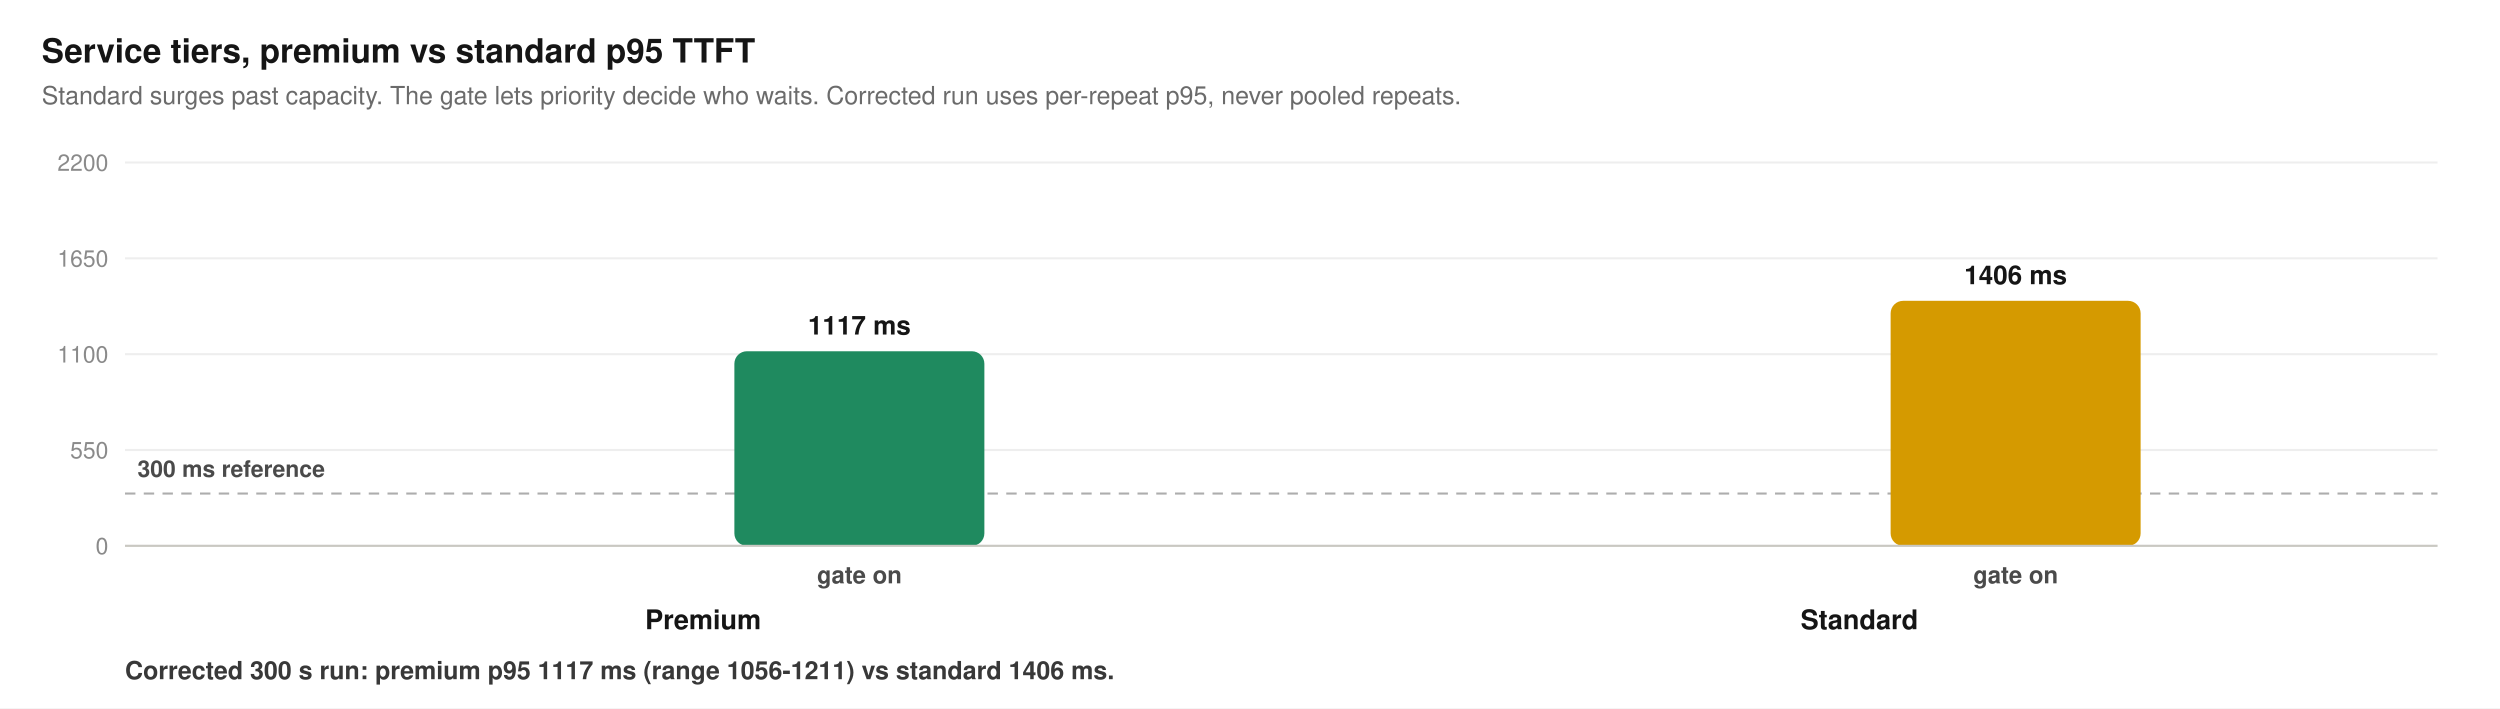
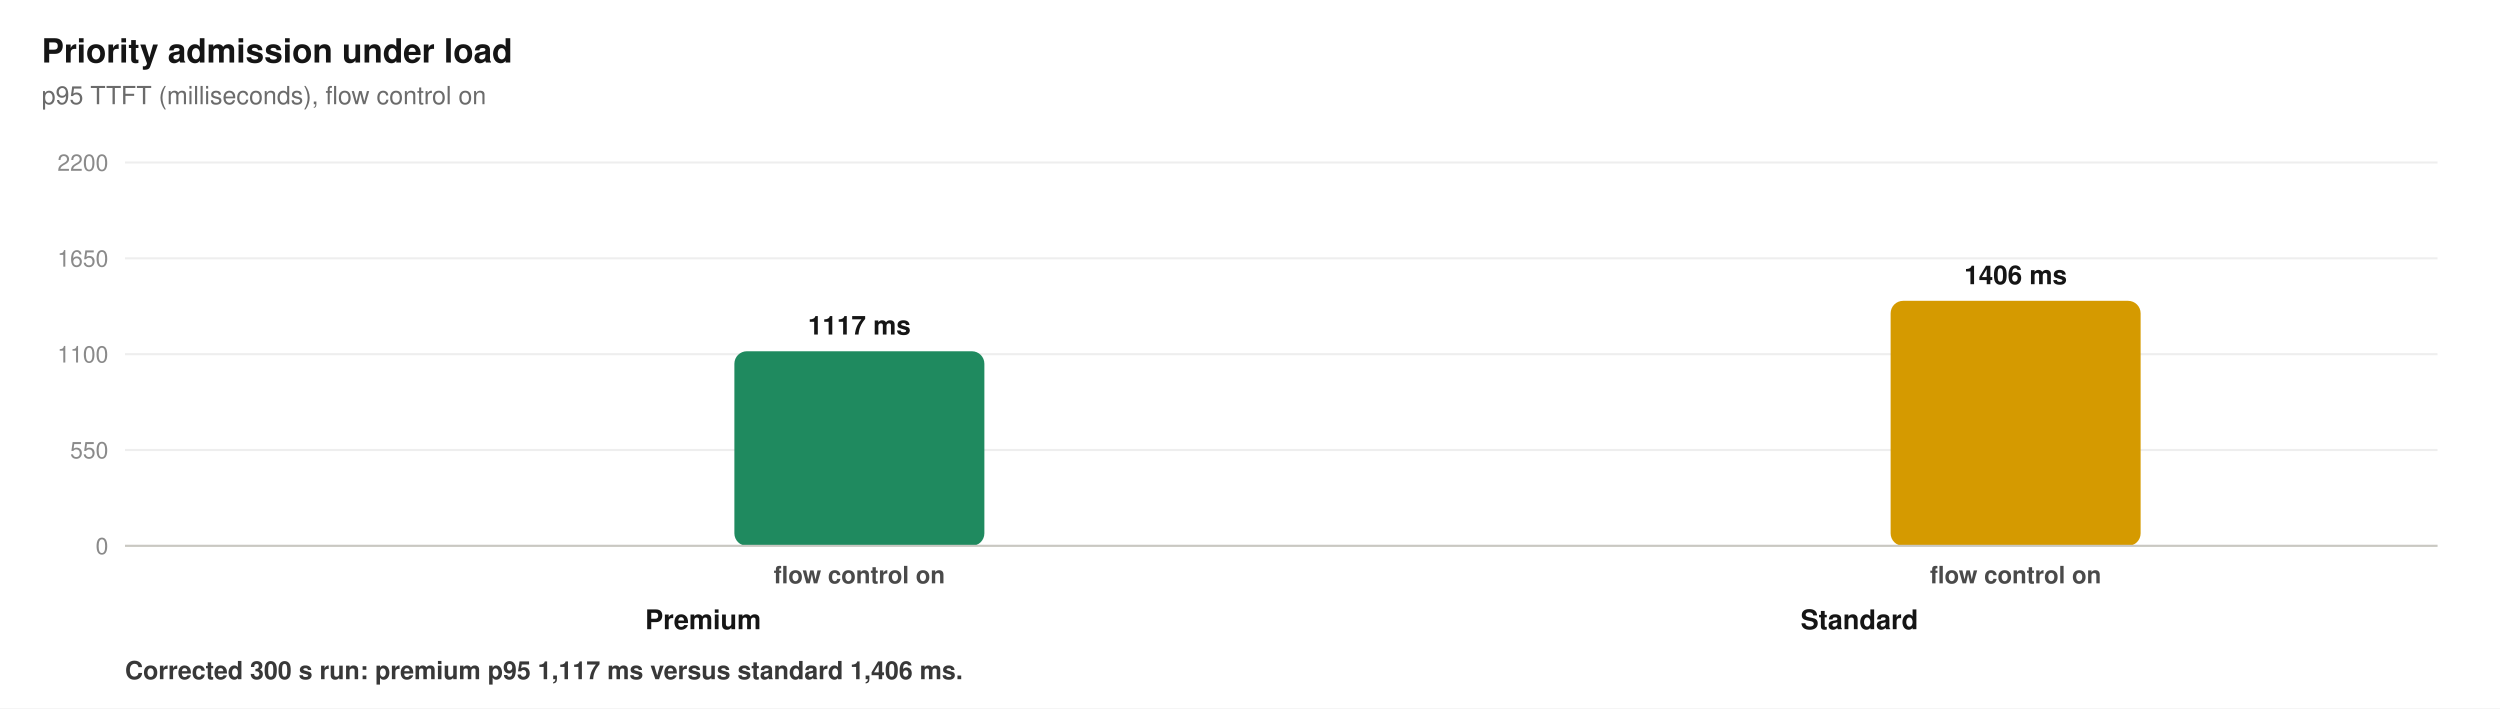
- <svg xmlns="http://www.w3.org/2000/svg" viewBox="0 0 1200 340" role="img" aria-label="Service tiers, premium vs standard p95 TTFT">
+ <svg xmlns="http://www.w3.org/2000/svg" viewBox="0 0 1200 340" role="img" aria-label="Priority admission under load">
  <rect width="1200" height="340" fill="#ffffff" />
-   <text x="20" y="30" font-family="-apple-system,BlinkMacSystemFont,Segoe UI,Helvetica,Arial,sans-serif" font-size="16" font-weight="800" fill="#151515" text-anchor="start">Service tiers, premium vs standard p95 TTFT</text>
-   <text x="20" y="50" font-family="-apple-system,BlinkMacSystemFont,Segoe UI,Helvetica,Arial,sans-serif" font-size="12" font-weight="400" fill="#6b6b6b" text-anchor="start">Standard surges past capacity. The gate lets priority decide who waits. Corrected run uses per-repeat p95, never pooled repeats.</text>
+   <text x="20" y="30" font-family="-apple-system,BlinkMacSystemFont,Segoe UI,Helvetica,Arial,sans-serif" font-size="16" font-weight="800" fill="#151515" text-anchor="start">Priority admission under load</text>
+   <text x="20" y="50" font-family="-apple-system,BlinkMacSystemFont,Segoe UI,Helvetica,Arial,sans-serif" font-size="12" font-weight="400" fill="#6b6b6b" text-anchor="start">p95 TTFT (milliseconds), flow control on</text>
  <line x1="60" y1="262.0" x2="1170" y2="262.0" stroke="#eeeeee" />
  <text x="52" y="266.0" font-family="-apple-system,BlinkMacSystemFont,Segoe UI,Helvetica,Arial,sans-serif" font-size="11" font-weight="400" fill="#8a8a8a" text-anchor="end">0</text>
  <line x1="60" y1="216.0" x2="1170" y2="216.0" stroke="#eeeeee" />
  <text x="52" y="220.0" font-family="-apple-system,BlinkMacSystemFont,Segoe UI,Helvetica,Arial,sans-serif" font-size="11" font-weight="400" fill="#8a8a8a" text-anchor="end">550</text>
  <line x1="60" y1="170.0" x2="1170" y2="170.0" stroke="#eeeeee" />
  <text x="52" y="174.0" font-family="-apple-system,BlinkMacSystemFont,Segoe UI,Helvetica,Arial,sans-serif" font-size="11" font-weight="400" fill="#8a8a8a" text-anchor="end">1100</text>
  <line x1="60" y1="124.0" x2="1170" y2="124.0" stroke="#eeeeee" />
  <text x="52" y="128.0" font-family="-apple-system,BlinkMacSystemFont,Segoe UI,Helvetica,Arial,sans-serif" font-size="11" font-weight="400" fill="#8a8a8a" text-anchor="end">1650</text>
  <line x1="60" y1="78.0" x2="1170" y2="78.0" stroke="#eeeeee" />
  <text x="52" y="82.0" font-family="-apple-system,BlinkMacSystemFont,Segoe UI,Helvetica,Arial,sans-serif" font-size="11" font-weight="400" fill="#8a8a8a" text-anchor="end">2200</text>
-   <line x1="60" y1="236.9" x2="1170" y2="236.9" stroke="#151515" stroke-dasharray="5 4" opacity=".35" />
-   <text x="66" y="228.909" font-family="-apple-system,BlinkMacSystemFont,Segoe UI,Helvetica,Arial,sans-serif" font-size="11" font-weight="600" fill="#4a4a4a" text-anchor="start">300 ms reference</text>
  <rect x="352.5" y="168.6" width="120.0" height="93.4" rx="6" fill="#1f8a5f" />
  <text x="412.5" y="160.578" font-family="-apple-system,BlinkMacSystemFont,Segoe UI,Helvetica,Arial,sans-serif" font-size="12.5" font-weight="800" fill="#151515" text-anchor="middle">1117 ms</text>
-   <text x="412.5" y="280" font-family="-apple-system,BlinkMacSystemFont,Segoe UI,Helvetica,Arial,sans-serif" font-size="11.5" font-weight="600" fill="#4a4a4a" text-anchor="middle">gate on</text>
+   <text x="412.5" y="280" font-family="-apple-system,BlinkMacSystemFont,Segoe UI,Helvetica,Arial,sans-serif" font-size="11.5" font-weight="600" fill="#4a4a4a" text-anchor="middle">flow control on</text>
  <text x="337.5" y="302" font-family="-apple-system,BlinkMacSystemFont,Segoe UI,Helvetica,Arial,sans-serif" font-size="13" font-weight="700" fill="#151515" text-anchor="middle">Premium</text>
  <rect x="907.5" y="144.4" width="120.0" height="117.6" rx="6" fill="#d59a00" />
  <text x="967.5" y="136.407" font-family="-apple-system,BlinkMacSystemFont,Segoe UI,Helvetica,Arial,sans-serif" font-size="12.5" font-weight="800" fill="#151515" text-anchor="middle">1406 ms</text>
-   <text x="967.5" y="280" font-family="-apple-system,BlinkMacSystemFont,Segoe UI,Helvetica,Arial,sans-serif" font-size="11.5" font-weight="600" fill="#4a4a4a" text-anchor="middle">gate on</text>
+   <text x="967.5" y="280" font-family="-apple-system,BlinkMacSystemFont,Segoe UI,Helvetica,Arial,sans-serif" font-size="11.5" font-weight="600" fill="#4a4a4a" text-anchor="middle">flow control on</text>
  <text x="892.5" y="302" font-family="-apple-system,BlinkMacSystemFont,Segoe UI,Helvetica,Arial,sans-serif" font-size="13" font-weight="700" fill="#151515" text-anchor="middle">Standard</text>
-   <text x="60" y="326" font-family="-apple-system,BlinkMacSystemFont,Segoe UI,Helvetica,Arial,sans-serif" font-size="12" font-weight="600" fill="#383838" text-anchor="start">Corrected 300 s run: premium p95 1117 ms (range 1056-1211) vs standard 1406 ms.</text>
+   <text x="60" y="326" font-family="-apple-system,BlinkMacSystemFont,Segoe UI,Helvetica,Arial,sans-serif" font-size="12" font-weight="600" fill="#383838" text-anchor="start">Corrected 300 s run: premium p95 1,117 ms versus standard 1,406 ms.</text>
  <line x1="60" y1="262" x2="1170" y2="262" stroke="#c9c8c2" />
</svg>
